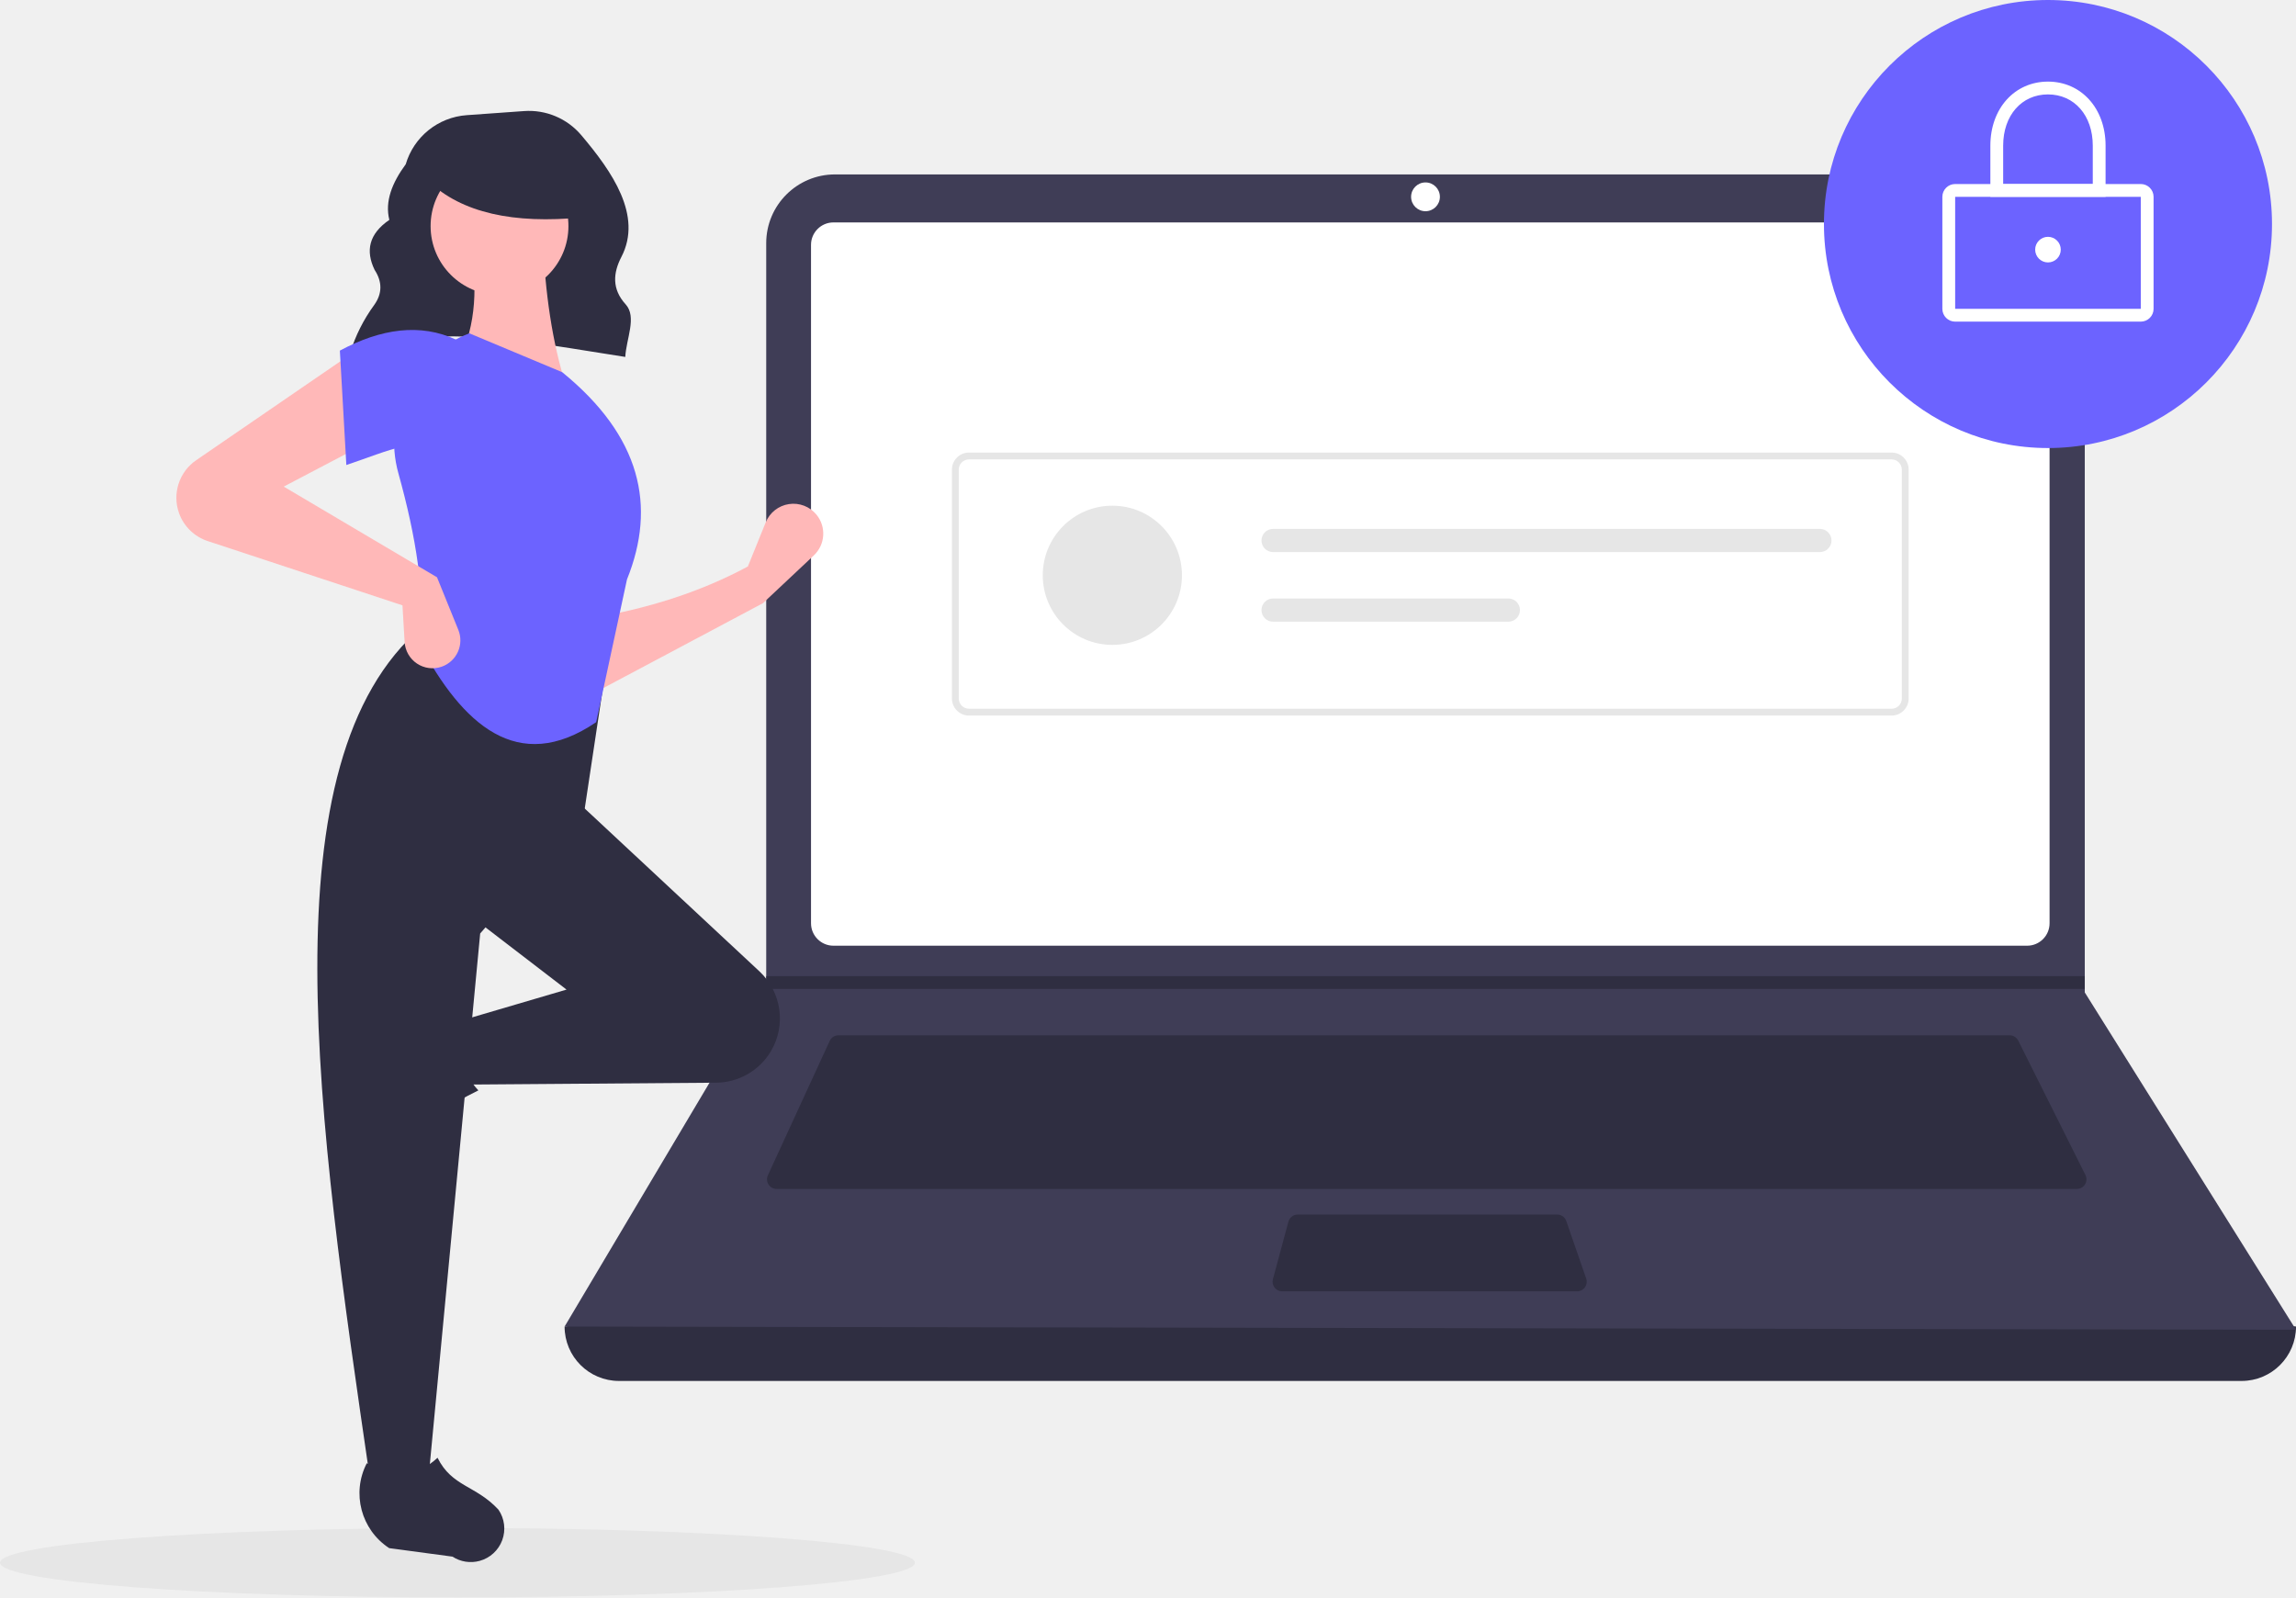
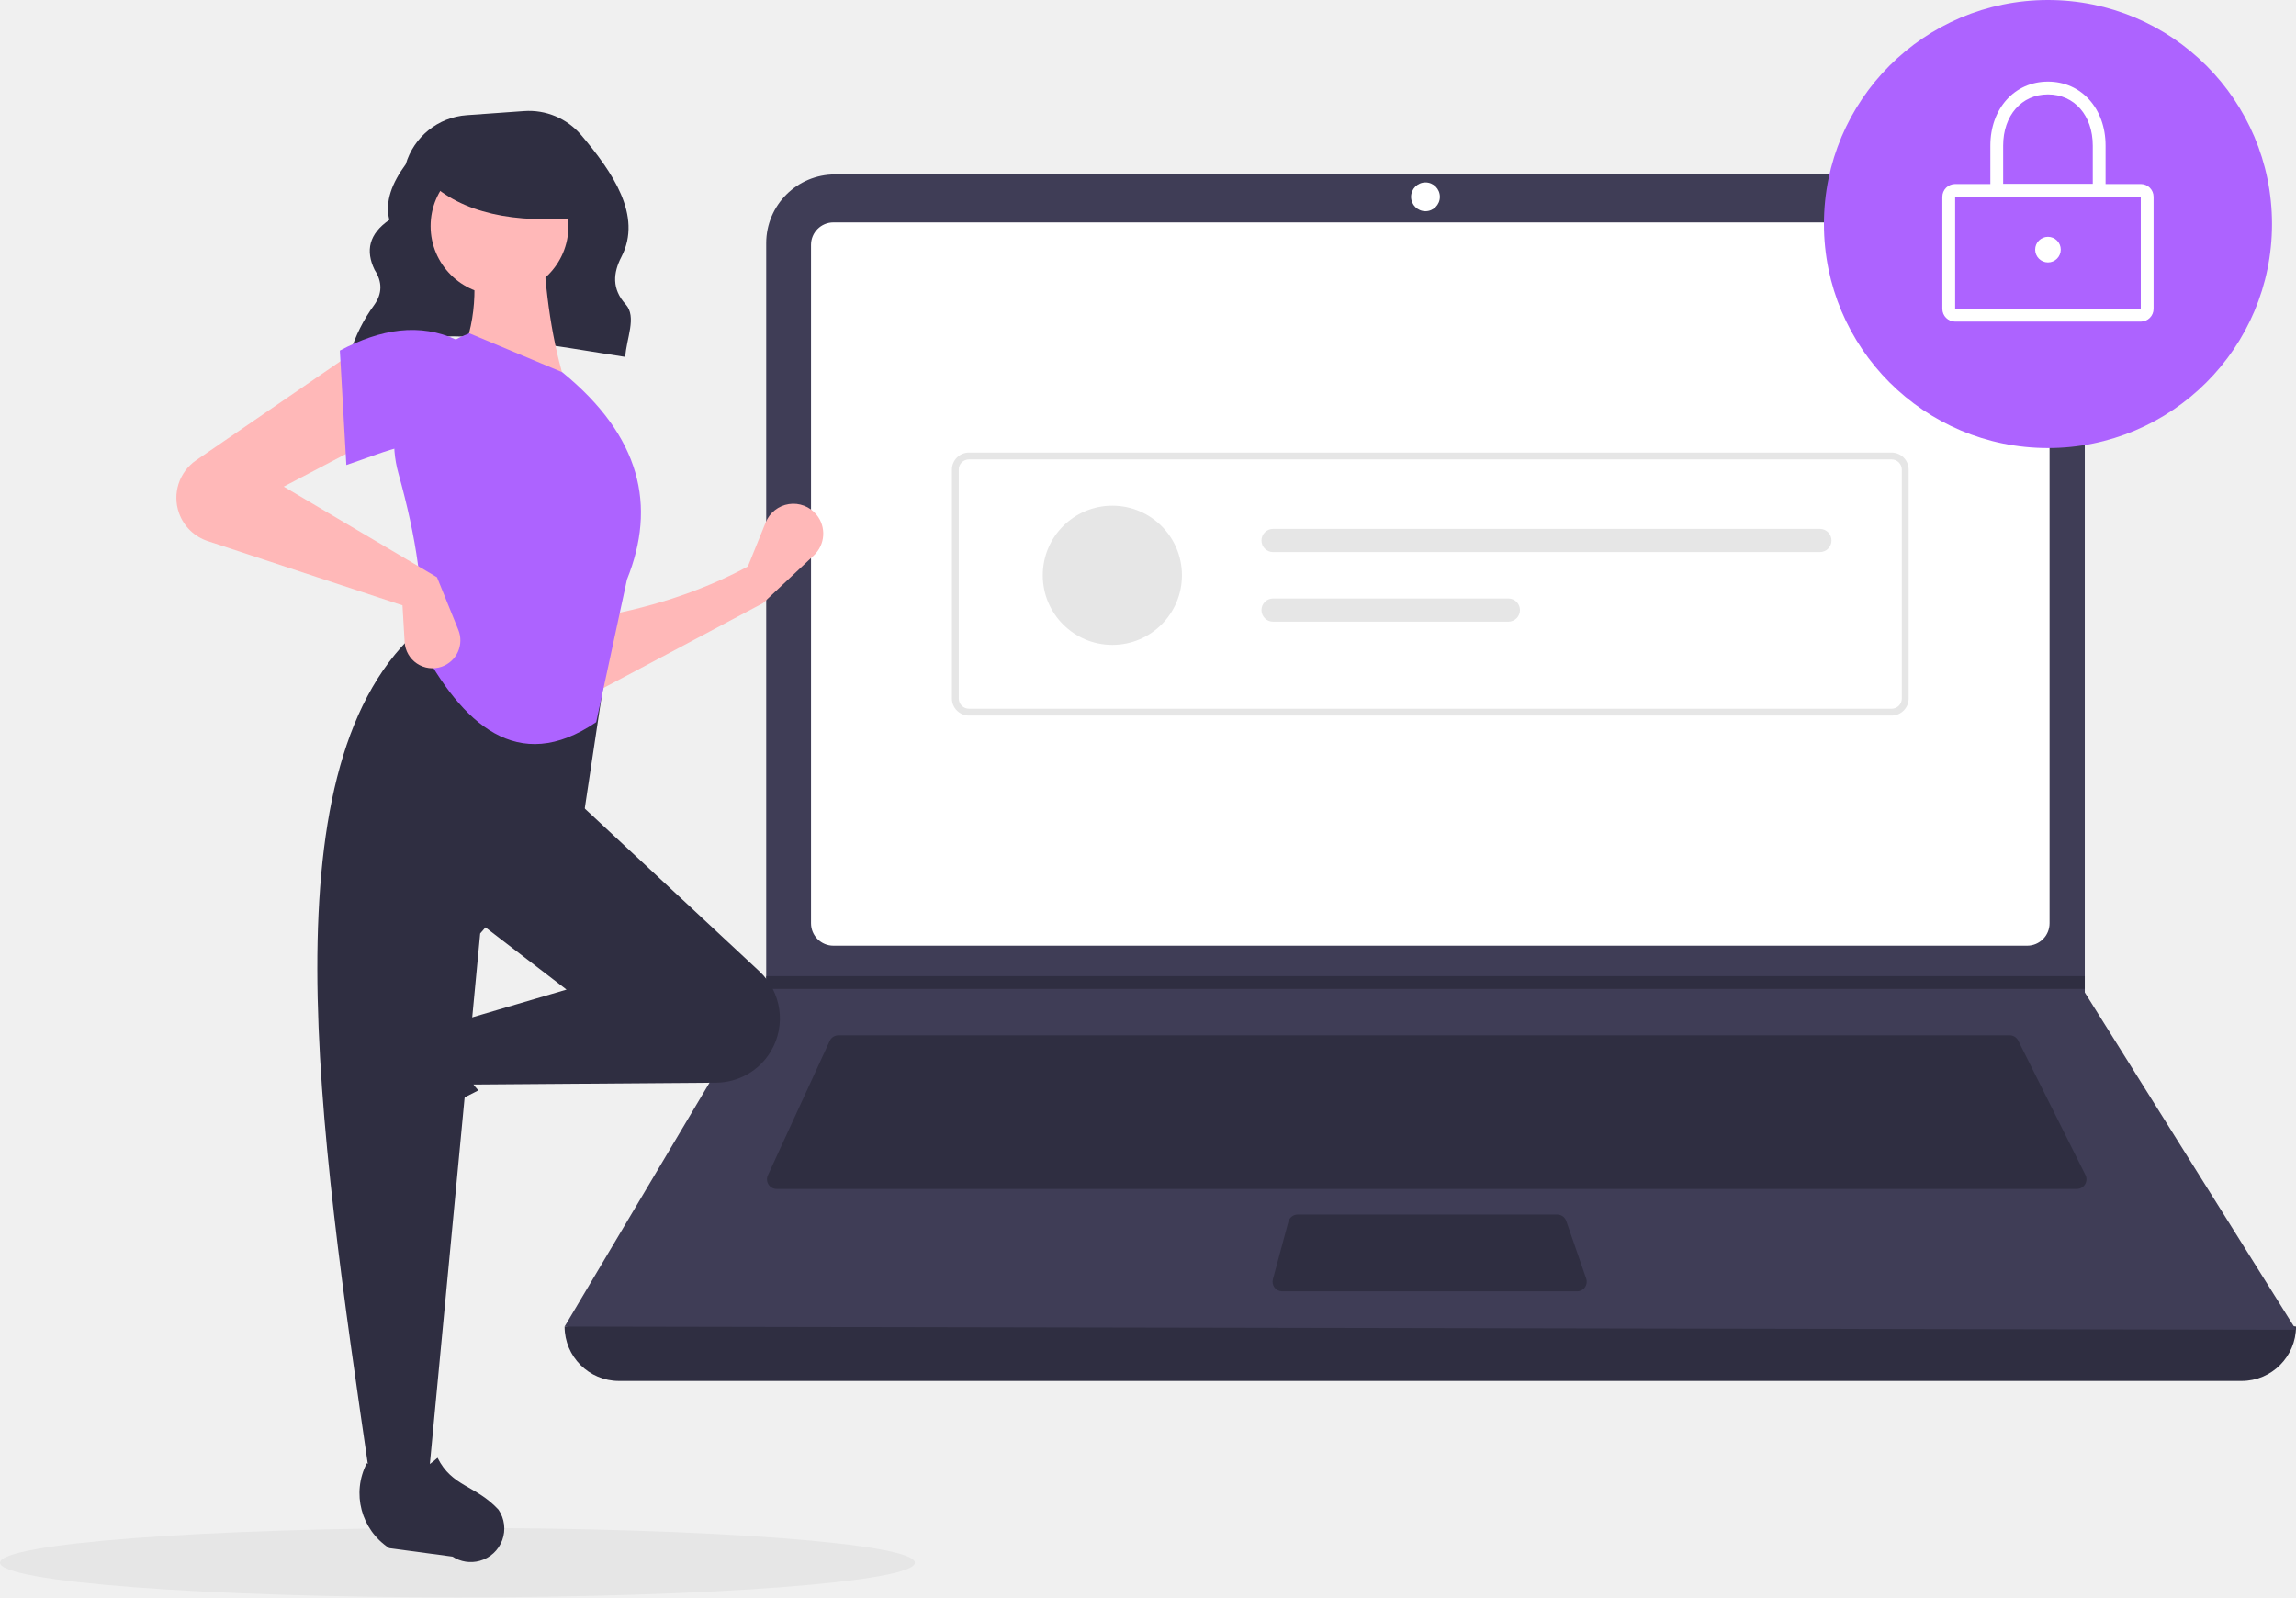
<svg xmlns="http://www.w3.org/2000/svg" data-name="Layer 1" width="793" height="551.732" viewBox="0 0 793 551.732">
  <ellipse cx="158" cy="539.732" rx="158" ry="12" fill="#e6e6e6" />
  <path d="M324.272,296.554c27.497-11.695,61.744-4.285,95.191.858.311-6.228,4.084-13.808.132-18.153-4.801-5.279-4.359-10.825-1.47-16.404,7.388-14.265-3.197-29.444-13.884-42.065a23.669,23.669,0,0,0-19.755-8.292l-19.797,1.414A23.709,23.709,0,0,0,343.635,230.859v0c-4.727,6.429-7.257,12.841-5.664,19.219-7.081,4.839-8.27,10.68-5.089,17.264,2.698,4.146,2.669,8.182-.123,12.106a55.891,55.891,0,0,0-8.31,16.506Z" transform="translate(-203.5 -174.1342)" fill="#2f2e41" />
  <path d="M977.709,651.097H417.291A18.791,18.791,0,0,1,398.5,632.306h0q304.727-35.415,598,0h0A18.791,18.791,0,0,1,977.709,651.097Z" transform="translate(-203.5 -174.1342)" fill="#2f2e41" />
  <path d="M996.5,633.412l-598-1.105,69.306-116.616.332-.553V258.131a23.752,23.752,0,0,1,23.754-23.754H899.792a23.752,23.752,0,0,1,23.754,23.754V516.906Z" transform="translate(-203.5 -174.1342)" fill="#3f3d56" />
  <path d="M491.35,250.957a7.746,7.746,0,0,0-7.738,7.738V493.031a7.747,7.747,0,0,0,7.738,7.738H903.65a7.747,7.747,0,0,0,7.738-7.738V258.694a7.747,7.747,0,0,0-7.738-7.738Z" transform="translate(-203.5 -174.1342)" fill="#fff" />
  <path d="M493.078,531.718a3.325,3.325,0,0,0-3.013,1.93l-21.355,46.425a3.316,3.316,0,0,0,3.012,4.702H920.814a3.316,3.316,0,0,0,2.965-4.799L900.567,533.551a3.299,3.299,0,0,0-2.965-1.833Z" transform="translate(-203.5 -174.1342)" fill="#2f2e41" />
  <circle cx="492.342" cy="67.98" r="4.974" fill="#fff" />
  <path d="M651.7,593.619a3.321,3.321,0,0,0-3.202,2.454l-5.357,19.896a3.316,3.316,0,0,0,3.202,4.179h101.874a3.315,3.315,0,0,0,3.133-4.401l-6.887-19.896a3.318,3.318,0,0,0-3.134-2.231Z" transform="translate(-203.5 -174.1342)" fill="#2f2e41" />
  <polygon points="720.046 337.135 720.046 341.556 264.306 341.556 264.649 341.004 264.649 337.135 720.046 337.135" fill="#2f2e41" />
-   <circle cx="707.335" cy="77.375" r="77.375" fill="#6c63ff" />
+   <circle cx="707.335" cy="77.375" r="77.375" fill="#ad63ff" />
  <path d="M942.89,285.223H878.779a4.426,4.426,0,0,1-4.421-4.421V242.114a4.426,4.426,0,0,1,4.421-4.421H942.89a4.426,4.426,0,0,1,4.421,4.421v38.688A4.426,4.426,0,0,1,942.89,285.223Zm-64.111-43.109v38.688h64.114L942.89,242.114Z" transform="translate(-203.5 -174.1342)" fill="#fff" />
  <path d="M930.731,242.114h-39.793V224.428c0-12.81,8.368-22.107,19.896-22.107s19.896,9.297,19.896,22.107Zm-35.372-4.421h30.95V224.428c0-10.413-6.363-17.686-15.475-17.686s-15.475,7.273-15.475,17.686Z" transform="translate(-203.5 -174.1342)" fill="#fff" />
  <circle cx="707.335" cy="86.218" r="4.421" fill="#fff" />
  <path d="M856.82,421.284H538.18a5.908,5.908,0,0,1-5.901-5.901V336.342a5.908,5.908,0,0,1,5.901-5.901H856.82a5.908,5.908,0,0,1,5.901,5.901V415.383A5.908,5.908,0,0,1,856.82,421.284Zm-318.64-88.482a3.544,3.544,0,0,0-3.54,3.54V415.383a3.544,3.544,0,0,0,3.54,3.54H856.82a3.544,3.544,0,0,0,3.54-3.54V336.342a3.544,3.544,0,0,0-3.54-3.54Z" transform="translate(-203.5 -174.1342)" fill="#e6e6e6" />
  <circle cx="384.19" cy="198.695" r="24.036" fill="#e6e6e6" />
  <path d="M643.203,356.805a4.006,4.006,0,1,0,0,8.012H832.061a4.006,4.006,0,0,0,0-8.012Z" transform="translate(-203.5 -174.1342)" fill="#e6e6e6" />
  <path d="M643.203,380.842a4.006,4.006,0,1,0,0,8.012H724.469a4.006,4.006,0,1,0,0-8.012Z" transform="translate(-203.5 -174.1342)" fill="#e6e6e6" />
  <path d="M467.022,382.462,408.119,413.778l-.746-26.096c19.226-3.209,37.517-8.797,54.429-17.895l6.16-15.22a10.318,10.318,0,0,1,17.536-2.678l0,0a10.318,10.318,0,0,1-.908,14.069Z" transform="translate(-203.5 -174.1342)" fill="#ffb8b8" />
  <path d="M323.098,563.267v0a11.574,11.574,0,0,1,1.469-9.363l12.939-19.858a22.612,22.612,0,0,1,29.335-7.739h0c-5.438,9.256-4.68,17.377,1.878,24.434a117.631,117.631,0,0,0-27.936,19.045A11.574,11.574,0,0,1,323.098,563.267Z" transform="translate(-203.5 -174.1342)" fill="#2f2e41" />
  <path d="M469.705,537.303l0,0a22.203,22.203,0,0,1-18.871,10.779l-85.96.651-3.728-21.623,38.026-11.184-32.061-24.605L402.154,450.313l63.65,59.324A22.203,22.203,0,0,1,469.705,537.303Z" transform="translate(-203.5 -174.1342)" fill="#2f2e41" />
  <path d="M351.453,685.179H331.321c-18.075-123.898-36.474-248.142,17.895-294.515l64.122,10.439L405.136,455.532l-35.789,41.008Z" transform="translate(-203.5 -174.1342)" fill="#2f2e41" />
  <path d="M369.149,713.246h0a11.574,11.574,0,0,1-9.363-1.469l-21.859-2.938a22.612,22.612,0,0,1-7.741-29.335v0c9.257,5.437,17.377,4.679,24.434-1.879,4.986,10.067,13.201,9.453,21.047,17.935A11.574,11.574,0,0,1,369.149,713.246Z" transform="translate(-203.5 -174.1342)" fill="#2f2e41" />
  <path d="M399.172,307.902l-37.28-8.947c6.192-12.674,6.702-26.776,3.728-41.754l25.351-.746C391.764,275.08,394.167,292.481,399.172,307.902Z" transform="translate(-203.5 -174.1342)" fill="#ffb8b8" />
-   <path d="M409.418,423.552c-27.139,18.493-46.314.633-60.947-26.923,2.033-16.862-1.259-37.041-7.357-58.966a40.138,40.138,0,0,1,24.506-48.401h0l32.061,13.421c27.224,22.19,32.582,46.227,22.368,71.578Z" transform="translate(-203.5 -174.1342)" fill="#6c63ff" />
+   <path d="M409.418,423.552c-27.139,18.493-46.314.633-60.947-26.923,2.033-16.862-1.259-37.041-7.357-58.966a40.138,40.138,0,0,1,24.506-48.401h0l32.061,13.421c27.224,22.19,32.582,46.227,22.368,71.578Z" transform="translate(-203.5 -174.1342)" fill="#ad63ff" />
  <path d="M331.321,326.542,301.497,342.2l52.938,31.316,7.366,18.17a9.637,9.637,0,0,1-5.789,12.731h0a9.637,9.637,0,0,1-12.762-8.544l-.745-12.663-67.284-22.204a15.733,15.733,0,0,1-9.873-9.611v0a15.733,15.733,0,0,1,5.903-18.303l54.105-37.118Z" transform="translate(-203.5 -174.1342)" fill="#ffb8b8" />
-   <path d="M361.146,329.524c-12.439-5.451-23.749.47-38.026,5.219l-2.237-39.517c14.176-7.556,27.692-9.593,40.263-3.728Z" transform="translate(-203.5 -174.1342)" fill="#6c63ff" />
+   <path d="M361.146,329.524c-12.439-5.451-23.749.47-38.026,5.219l-2.237-39.517c14.176-7.556,27.692-9.593,40.263-3.728Z" transform="translate(-203.5 -174.1342)" fill="#ad63ff" />
  <circle cx="172.525" cy="78.093" r="23.802" fill="#ffb8b8" />
  <path d="M404.5,249.224c-23.566,2.308-41.523-1.546-53-12.52v-8.838h51Z" transform="translate(-203.5 -174.1342)" fill="#2f2e41" />
</svg>
